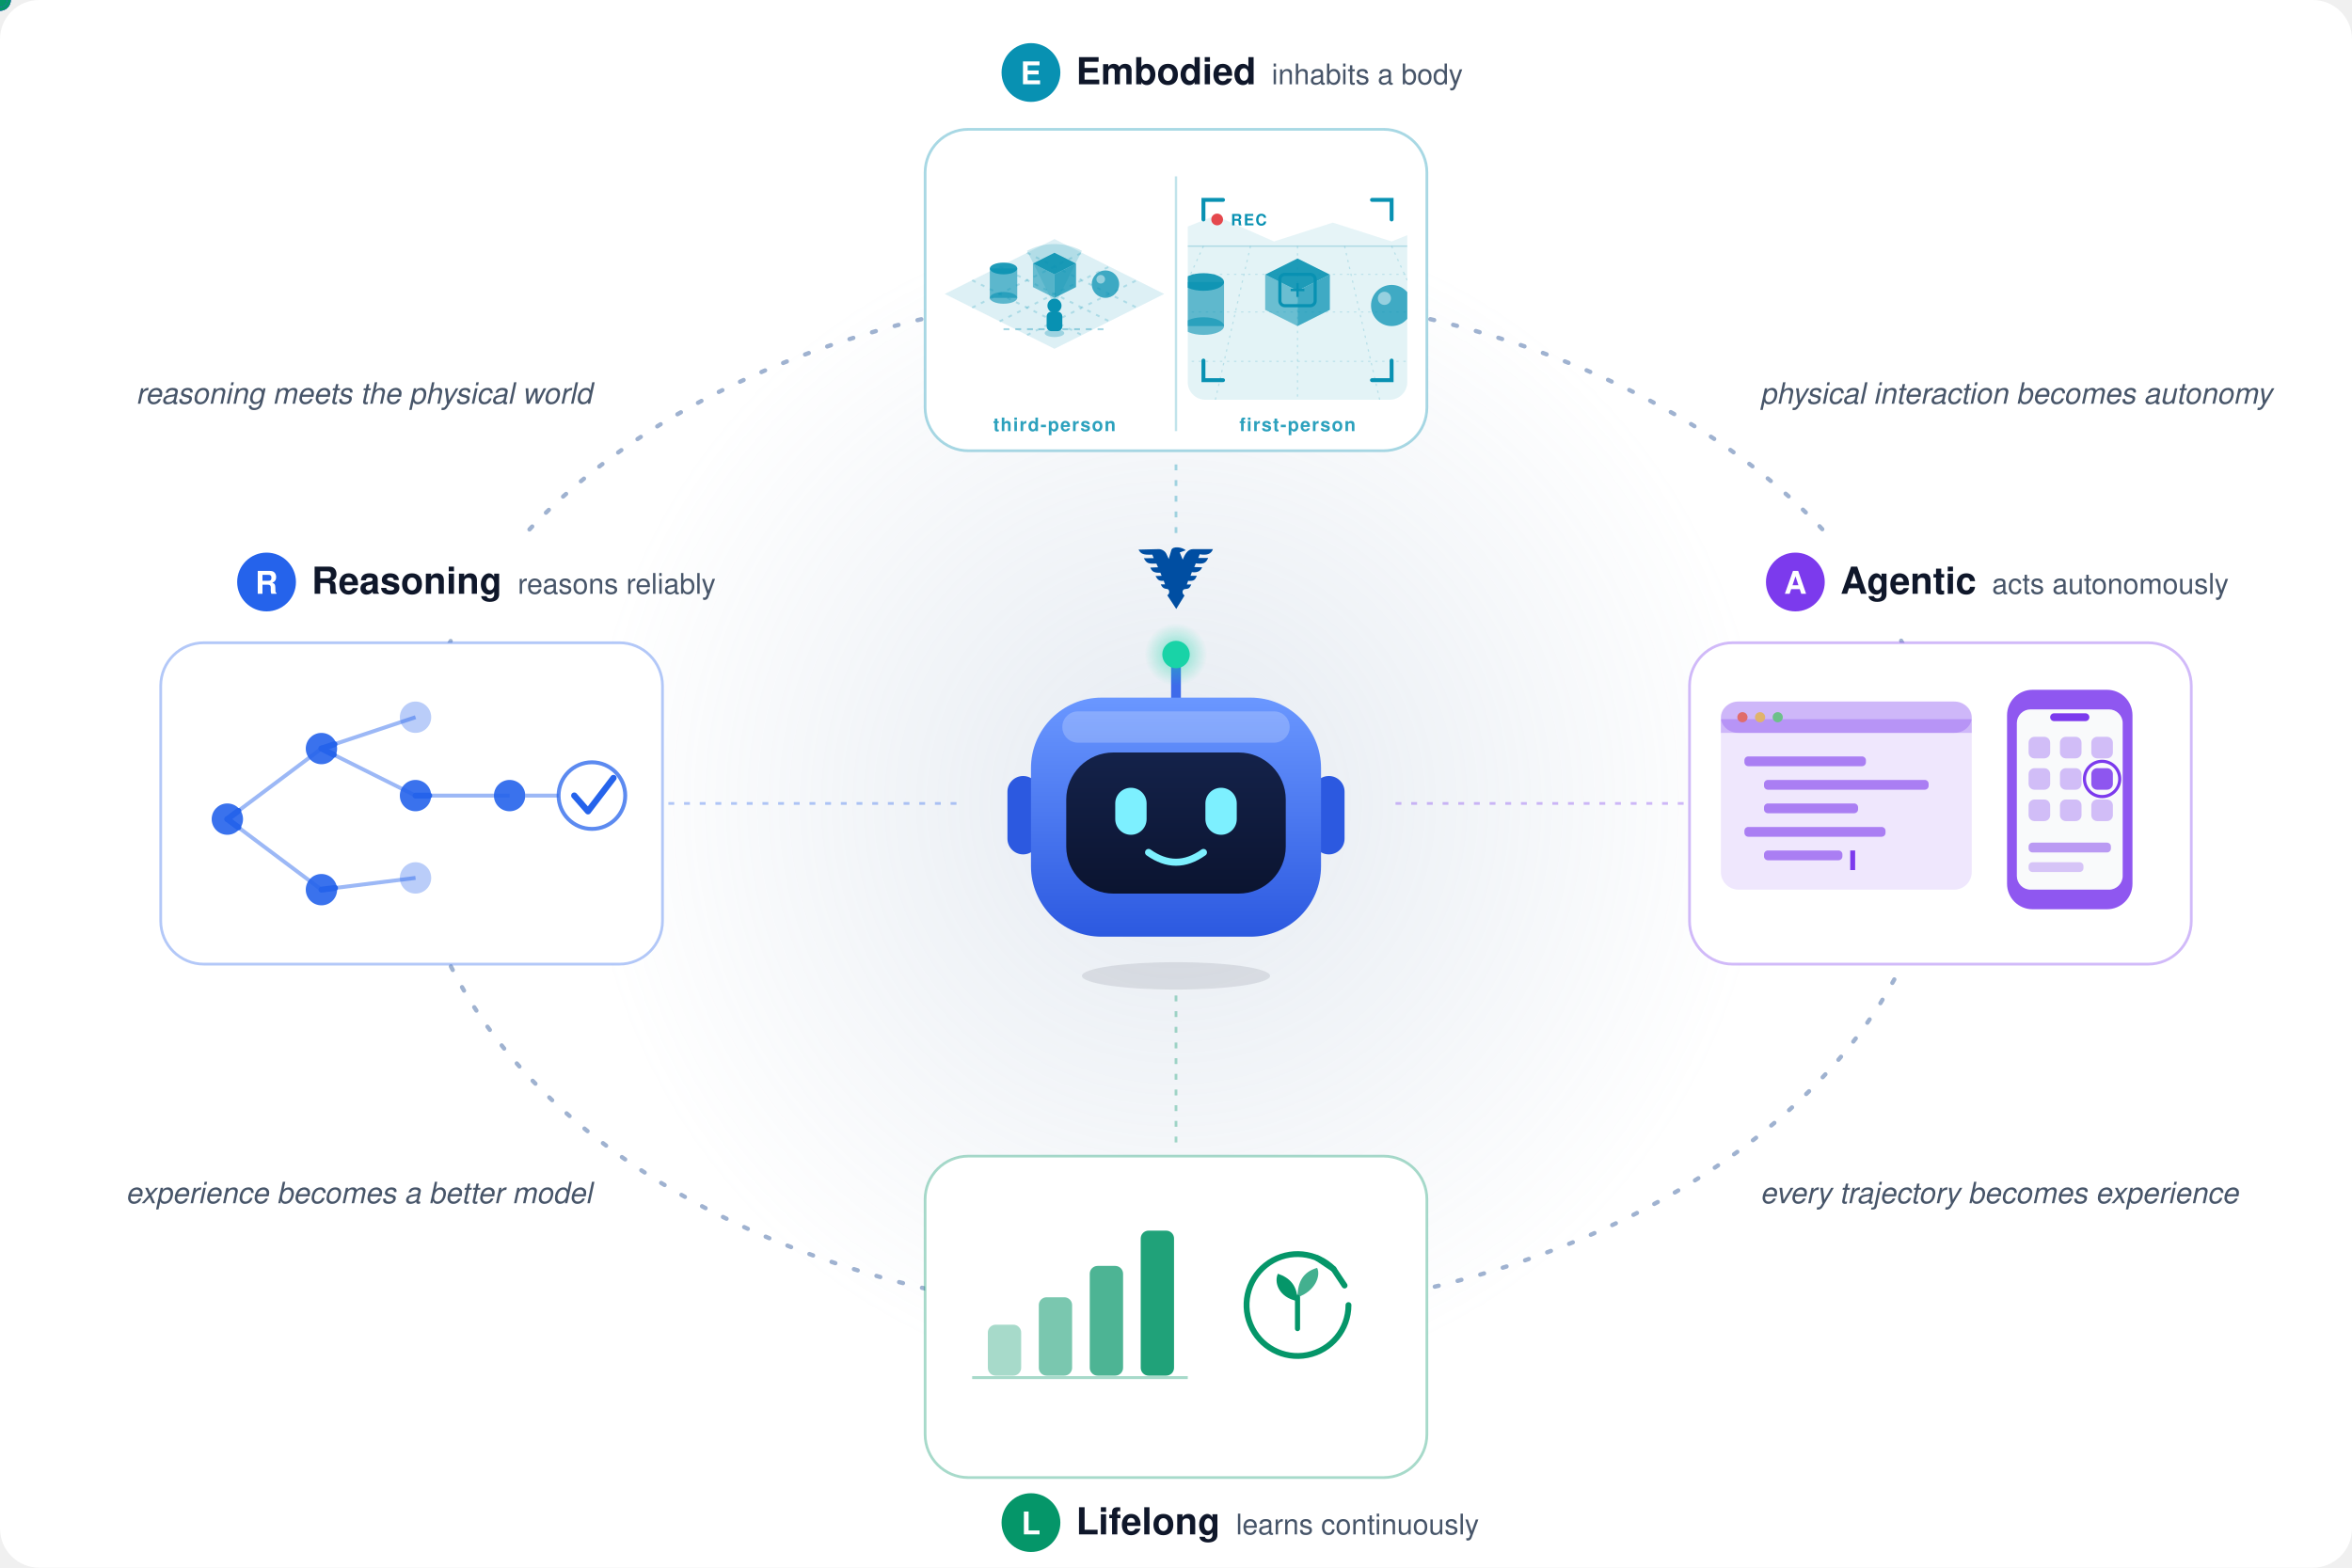
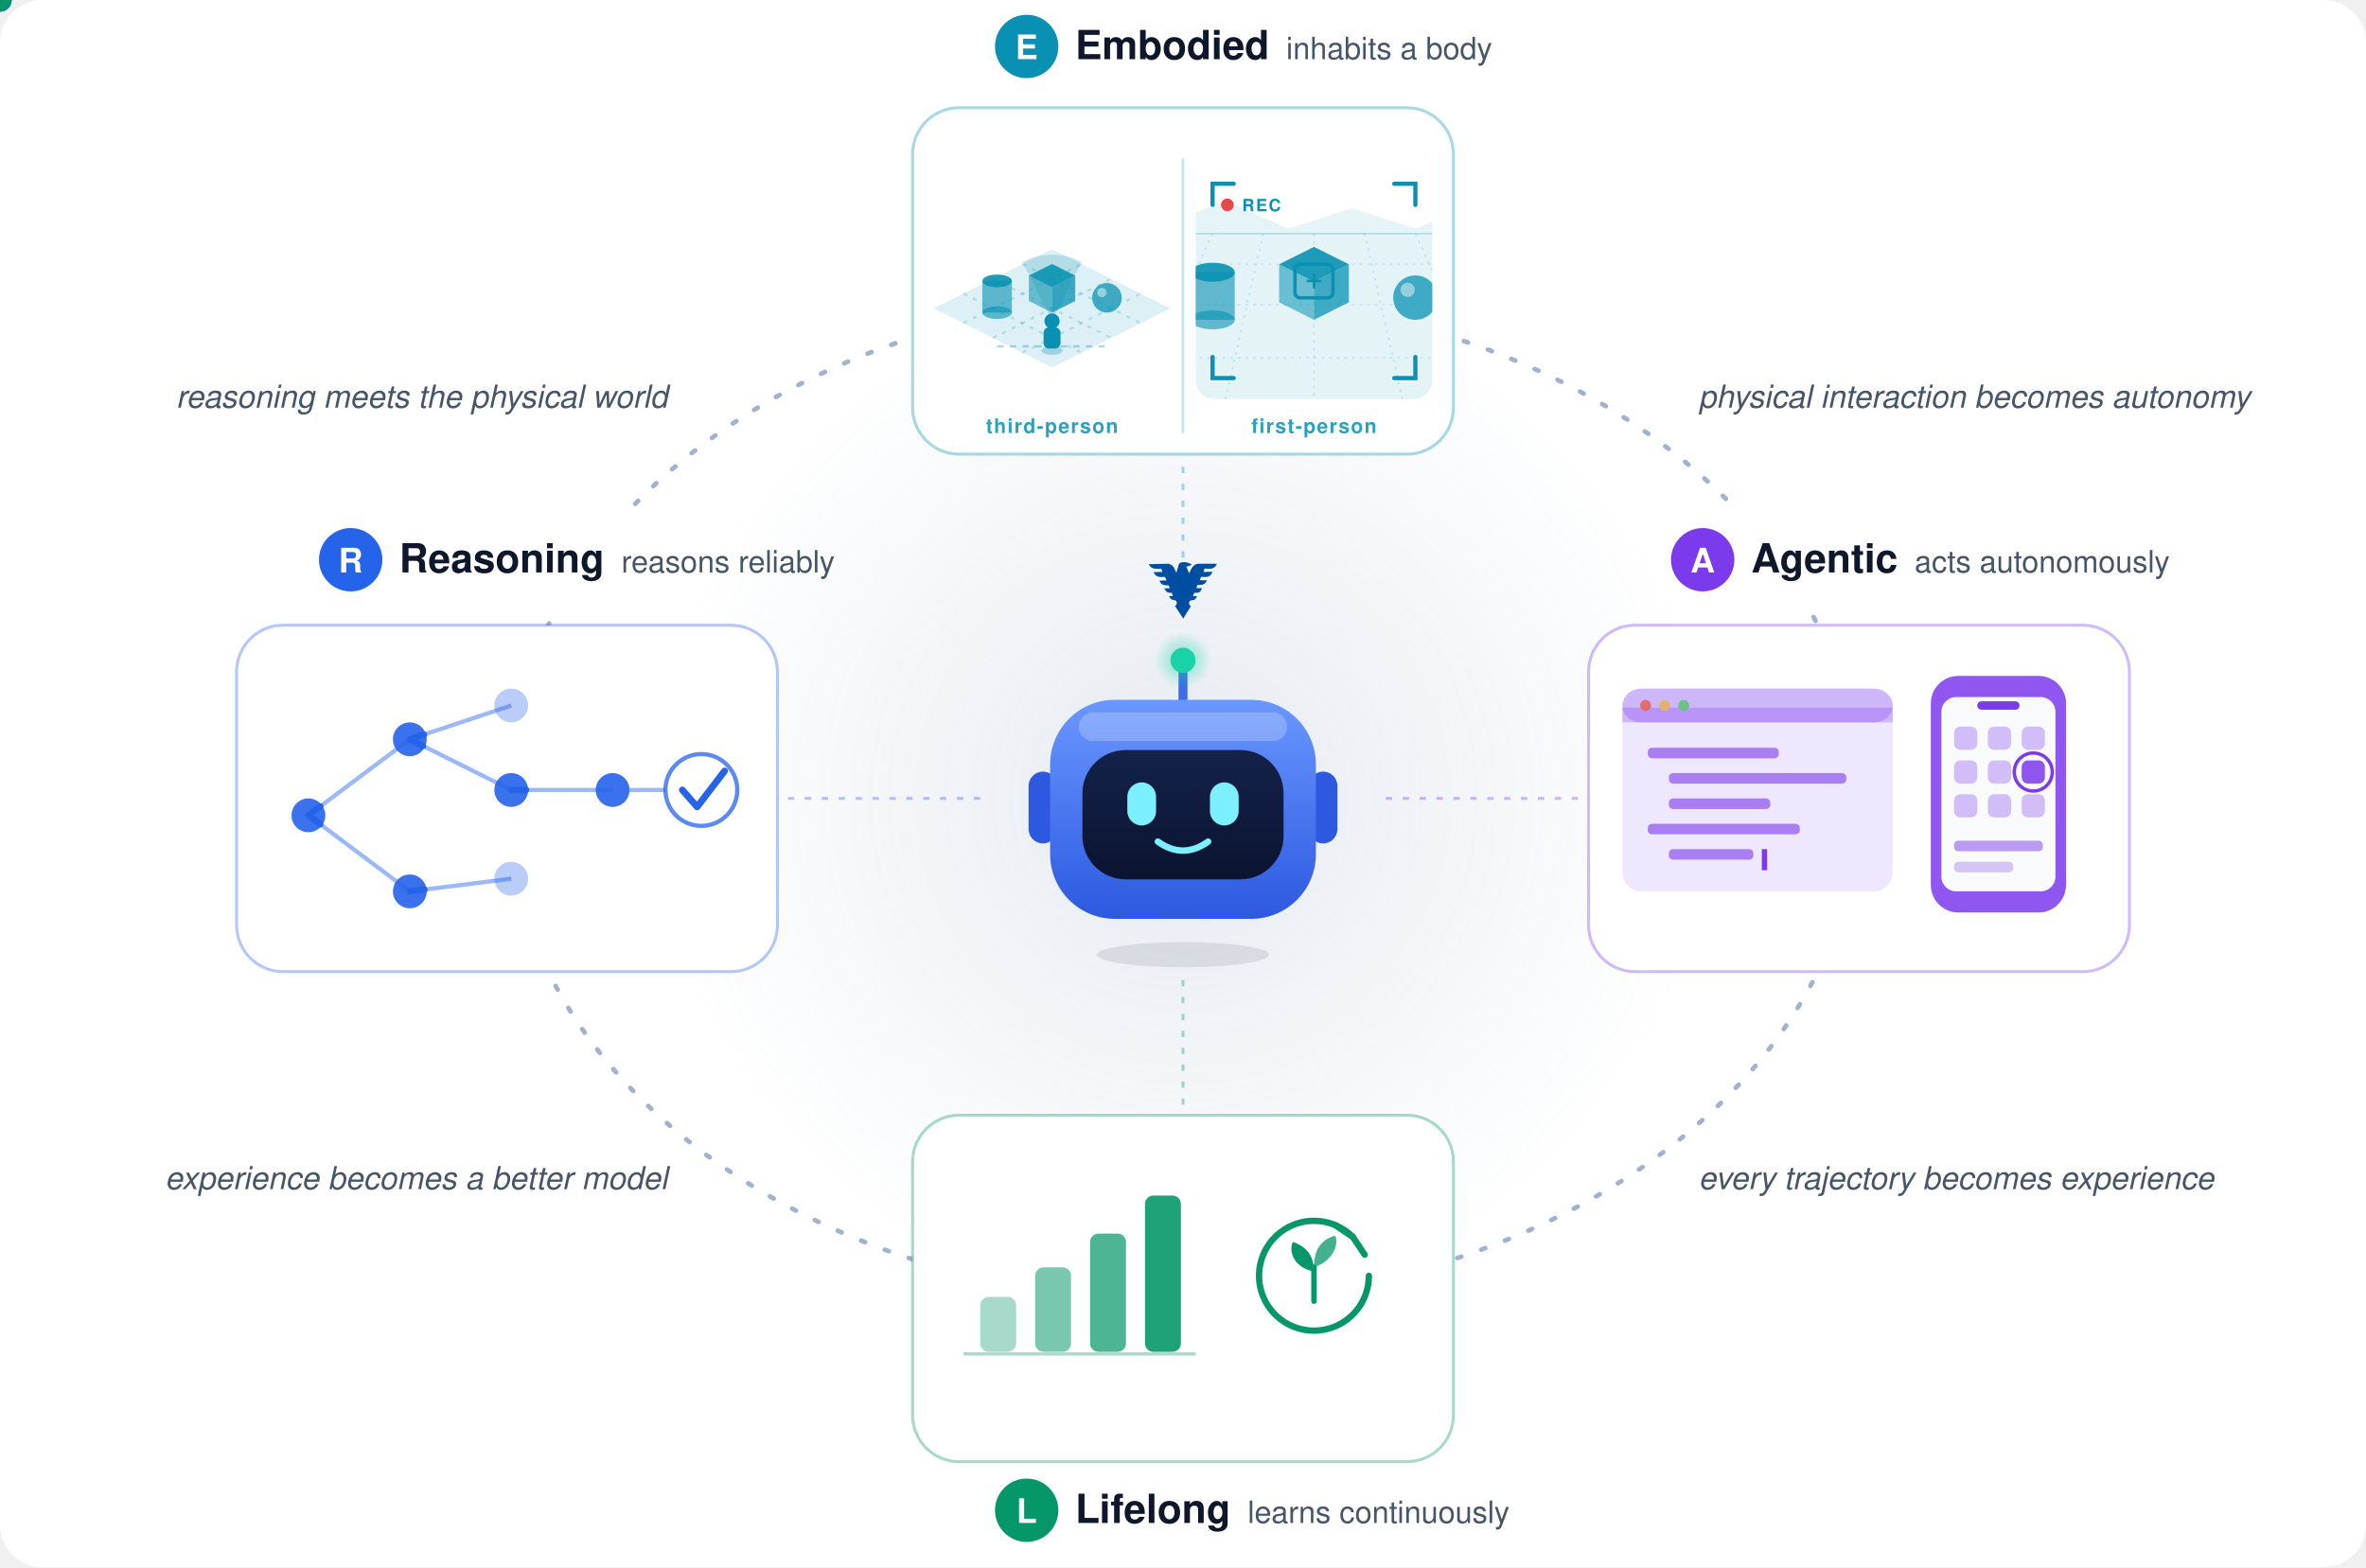
- <svg xmlns="http://www.w3.org/2000/svg" width="1200" height="800" viewBox="0 0 1200 800" font-family="-apple-system, BlinkMacSystemFont, 'Segoe UI', 'Helvetica Neue', Helvetica, Arial, sans-serif">
+ <svg xmlns="http://www.w3.org/2000/svg" width="1120" height="742" viewBox="0 0 1120 742" font-family="-apple-system, BlinkMacSystemFont, 'Segoe UI', 'Helvetica Neue', Helvetica, Arial, sans-serif">
  <style>
.halo{transform-box:fill-box;transform-origin:center;animation:halo 9s ease-in-out infinite}
@keyframes halo{0%,100%{transform:scale(1);opacity:1}50%{transform:scale(1.07);opacity:.8}}
.orbit{stroke-dasharray:2 10;animation:flow 14s linear infinite}
@keyframes flow{to{stroke-dashoffset:-240}}
.botf{animation:hover 4s ease-in-out infinite}
@keyframes hover{0%,100%{transform:translateY(0)}50%{transform:translateY(-7px)}}
.shadow{transform-box:fill-box;transform-origin:center;animation:shade 4s ease-in-out infinite}
@keyframes shade{0%,100%{transform:scale(1);opacity:1}50%{transform:scale(.86);opacity:.7}}
.tip{animation:tip 1.4s ease-in-out infinite}.tip2{animation-delay:.4s}
@keyframes tip{0%,100%{opacity:.5}50%{opacity:1}}
.blink{transform-box:fill-box;transform-origin:center;animation:blink 4s ease-in-out infinite}
@keyframes blink{0%,92%,100%{transform:scaleY(1)}95%,97%{transform:scaleY(.15)}}
.zone{transform-box:fill-box;transform-origin:center;animation:breathe 4s ease-in-out infinite}
@keyframes breathe{0%,100%{transform:scale(1)}50%{transform:scale(1.025)}}
.r-node{transform-box:fill-box;transform-origin:center;opacity:.9;animation:node 4.2s ease-in-out infinite}
.r-dead{opacity:.32;animation-name:dead}
@keyframes node{0%,12%,40%,100%{transform:scale(1)}24%{transform:scale(1.45)}}
@keyframes dead{0%,12%,100%{transform:scale(1);opacity:.32}24%{transform:scale(1.3);opacity:.7}}
.r-edge{stroke-width:2;stroke-opacity:.45}
.r-sig{stroke-width:3;stroke-dasharray:7 60;animation:sig 4.2s linear infinite}
@keyframes sig{from{stroke-dashoffset:67}to{stroke-dashoffset:0}}
.r-goal{transform-box:fill-box;transform-origin:center;opacity:.75;animation:goal 4.2s ease-out infinite}
@keyframes goal{0%,60%,100%{transform:scale(1);opacity:.75}72%{transform:scale(1.25);opacity:.25}}
.r-check{transform-box:fill-box;transform-origin:center;animation:check 4.2s ease-out infinite}
@keyframes check{0%,58%,100%{transform:scale(1)}66%{transform:scale(1.25)}}
.e-walk{animation:walk 14s ease-in-out infinite alternate}
@keyframes walk{from{transform:translateX(-26px)}to{transform:translateX(26px)}}
.e-pan{animation:pan 14s ease-in-out infinite alternate}
@keyframes pan{from{transform:translateX(80px)}to{transform:translateX(-80px)}}
.e-far{animation:drift 14s ease-in-out infinite alternate}
@keyframes drift{from{transform:translateX(26px)}to{transform:translateX(-26px)}}
.e-focus{transform-box:fill-box;transform-origin:center;animation:focus 4s ease-in-out infinite}
@keyframes focus{0%,100%{transform:scale(1);opacity:.9}50%{transform:scale(.8);opacity:.55}}
.e-rec{animation:rec 1.2s step-end infinite}
@keyframes rec{0%,50%{opacity:1}51%,100%{opacity:.15}}
.a-line{transform-box:fill-box;transform-origin:left center;animation:type 4.5s ease-out infinite}
@keyframes type{0%,4%{transform:scaleX(0)}20%,85%{transform:scaleX(1)}100%{transform:scaleX(0)}}
.a-cursor{animation:cur 1s step-end infinite}
@keyframes cur{0%,50%{opacity:1}51%,100%{opacity:0}}
.a-app{animation:app 2.4s ease-in-out infinite}
@keyframes app{0%,100%{fill-opacity:.85}50%{fill-opacity:.45}}
.a-tap{transform-box:fill-box;transform-origin:center;animation:tap 2.4s ease-out infinite}
@keyframes tap{0%{transform:scale(.3);opacity:.9}60%,100%{transform:scale(1.9);opacity:0}}
.l-bar{transform-box:fill-box;transform-origin:center bottom;animation:grow 4.8s ease-out infinite}
@keyframes grow{0%,4%{transform:scaleY(.12)}26%,86%{transform:scaleY(1)}100%{transform:scaleY(.12)}}
.l-trend{stroke-dasharray:110;stroke-dashoffset:110;animation:draw 4.8s ease-out infinite}
@keyframes draw{0%,22%{stroke-dashoffset:110}48%,86%{stroke-dashoffset:0}100%{stroke-dashoffset:110}}
.l-head{opacity:0;animation:head 4.8s ease-out infinite}
@keyframes head{0%,44%{opacity:0}50%,86%{opacity:1}100%{opacity:0}}
.l-dot{transform-box:fill-box;transform-origin:center;opacity:0;animation:dot 4.8s ease-out infinite}
@keyframes dot{0%,20%{opacity:0;transform:scale(.4)}30%,86%{opacity:1;transform:scale(1)}100%{opacity:0}}
.l-loop{transform-origin:0 0;animation:spin 6s linear infinite}
@keyframes spin{to{transform:rotate(360deg)}}
.l-sprout{transform-origin:0 12px;animation:sprout 4.8s ease-in-out infinite}
@keyframes sprout{0%,100%{transform:scale(.85)}50%{transform:scale(1.08)}}
@media (prefers-reduced-motion: reduce){*{animation:none!important}}
</style>
  <defs>
    <radialGradient id="glow">
      <stop offset="0" stop-color="#8AA3C2" stop-opacity="0.22" />
      <stop offset="1" stop-color="#8AA3C2" stop-opacity="0" />
    </radialGradient>
  </defs>
-   <rect width="1200" height="800" rx="20" fill="#FFFFFF" />
-   <circle class="halo" cx="600" cy="410" r="300" fill="url(#glow)" />
-   <mask id="titles" maskUnits="userSpaceOnUse" x="0" y="0" width="1200" height="800">
-     <rect width="1200" height="800" fill="#fff" />
-     <rect x="110" y="274" width="292" height="46" rx="12" fill="#000" />
-     <rect x="500" y="14" width="273" height="46" rx="12" fill="#000" />
-     <rect x="890" y="274" width="277" height="46" rx="12" fill="#000" />
-     <rect x="500" y="754" width="304" height="46" rx="12" fill="#000" />
+   <rect width="1120" height="742" rx="20" fill="#FFFFFF" />
+   <circle class="halo" cx="560" cy="378" r="250" fill="url(#glow)" />
+   <mask id="titles" maskUnits="userSpaceOnUse" x="0" y="0" width="1120" height="742">
+     <rect width="1120" height="742" fill="#fff" />
+     <rect x="140" y="242" width="292" height="46" rx="12" fill="#000" />
+     <rect x="460" y="-1" width="273" height="46" rx="12" fill="#000" />
+     <rect x="780" y="242" width="277" height="46" rx="12" fill="#000" />
+     <rect x="460" y="692" width="304" height="46" rx="12" fill="#000" />
  </mask>
  <g mask="url(#titles)">
-     <path class="orbit" d="M 210 410 A 390 262 0 1 1 990 410 A 390 262 0 1 1 210 410" fill="none" stroke="#9FB2D0" stroke-width="2.2" stroke-linecap="round" />
+     <path class="orbit" d="M 240 378 A 320 238 0 1 1 880 378 A 320 238 0 1 1 240 378" fill="none" stroke="#9FB2D0" stroke-width="2.2" stroke-linecap="round" />
    <circle r="5.5" fill="#2563EB">
-       <animateMotion dur="14s" begin="-1.75s" repeatCount="indefinite" path="M 210 410 A 390 262 0 1 1 990 410 A 390 262 0 1 1 210 410" />
+       <animateMotion dur="14s" begin="-1.75s" repeatCount="indefinite" path="M 240 378 A 320 238 0 1 1 880 378 A 320 238 0 1 1 240 378" />
    </circle>
    <circle r="5.5" fill="#0891B2">
-       <animateMotion dur="14s" begin="-5.25s" repeatCount="indefinite" path="M 210 410 A 390 262 0 1 1 990 410 A 390 262 0 1 1 210 410" />
+       <animateMotion dur="14s" begin="-5.25s" repeatCount="indefinite" path="M 240 378 A 320 238 0 1 1 880 378 A 320 238 0 1 1 240 378" />
    </circle>
    <circle r="5.5" fill="#7C3AED">
-       <animateMotion dur="14s" begin="-8.75s" repeatCount="indefinite" path="M 210 410 A 390 262 0 1 1 990 410 A 390 262 0 1 1 210 410" />
+       <animateMotion dur="14s" begin="-8.75s" repeatCount="indefinite" path="M 240 378 A 320 238 0 1 1 880 378 A 320 238 0 1 1 240 378" />
    </circle>
    <circle r="5.5" fill="#059669">
-       <animateMotion dur="14s" begin="-12.25s" repeatCount="indefinite" path="M 210 410 A 390 262 0 1 1 990 410 A 390 262 0 1 1 210 410" />
+       <animateMotion dur="14s" begin="-12.25s" repeatCount="indefinite" path="M 240 378 A 320 238 0 1 1 880 378 A 320 238 0 1 1 240 378" />
    </circle>
  </g>
-   <text x="302" y="206" text-anchor="end" font-size="15" font-style="italic" fill="#475569">reasoning meets the physical world</text>
-   <text x="898" y="206" text-anchor="start" font-size="15" font-style="italic" fill="#475569">physical interaction becomes autonomy</text>
-   <text x="898" y="614" text-anchor="start" font-size="15" font-style="italic" fill="#475569">every trajectory becomes experience</text>
-   <text x="302" y="614" text-anchor="end" font-size="15" font-style="italic" fill="#475569">experience becomes a better model</text>
-   <path d="M 488 410 L 328 410" stroke="#2563EB" stroke-opacity="0.35" stroke-width="1.4" stroke-dasharray="3 5" fill="none" />
+   <text x="316" y="193" text-anchor="end" font-size="15" font-style="italic" fill="#475569">reasoning meets the physical world</text>
+   <text x="804" y="193" text-anchor="start" font-size="15" font-style="italic" fill="#475569">physical interaction becomes autonomy</text>
+   <text x="804" y="563" text-anchor="start" font-size="15" font-style="italic" fill="#475569">every trajectory becomes experience</text>
+   <text x="316" y="563" text-anchor="end" font-size="15" font-style="italic" fill="#475569">experience becomes a better model</text>
+   <path d="M 464 378 L 358 378" stroke="#2563EB" stroke-opacity="0.35" stroke-width="1.4" stroke-dasharray="3 5" fill="none" />
  <circle r="3.6" fill="#2563EB">
-     <animateMotion dur="3s" repeatCount="indefinite" path="M 488 410 L 328 410" />
+     <animateMotion dur="3s" repeatCount="indefinite" path="M 464 378 L 358 378" />
  </circle>
  <circle r="3.6" fill="#2563EB" opacity="0.5">
-     <animateMotion dur="3s" begin="-1.5s" repeatCount="indefinite" keyPoints="1;0" keyTimes="0;1" calcMode="linear" path="M 488 410 L 328 410" />
-   </circle>
-   <path d="M 600 272 L 600 236" stroke="#0891B2" stroke-opacity="0.35" stroke-width="1.4" stroke-dasharray="3 5" fill="none" />
+     <animateMotion dur="3s" begin="-1.5s" repeatCount="indefinite" keyPoints="1;0" keyTimes="0;1" calcMode="linear" path="M 464 378 L 358 378" />
+   </circle>
+   <path d="M 560 264 L 560 221" stroke="#0891B2" stroke-opacity="0.35" stroke-width="1.4" stroke-dasharray="3 5" fill="none" />
  <circle r="3.6" fill="#0891B2">
-     <animateMotion dur="3s" repeatCount="indefinite" path="M 600 272 L 600 236" />
+     <animateMotion dur="3s" repeatCount="indefinite" path="M 560 264 L 560 221" />
  </circle>
  <circle r="3.6" fill="#0891B2" opacity="0.5">
-     <animateMotion dur="3s" begin="-1.5s" repeatCount="indefinite" keyPoints="1;0" keyTimes="0;1" calcMode="linear" path="M 600 272 L 600 236" />
-   </circle>
-   <path d="M 712 410 L 872 410" stroke="#7C3AED" stroke-opacity="0.35" stroke-width="1.4" stroke-dasharray="3 5" fill="none" />
+     <animateMotion dur="3s" begin="-1.5s" repeatCount="indefinite" keyPoints="1;0" keyTimes="0;1" calcMode="linear" path="M 560 264 L 560 221" />
+   </circle>
+   <path d="M 656 378 L 762 378" stroke="#7C3AED" stroke-opacity="0.35" stroke-width="1.4" stroke-dasharray="3 5" fill="none" />
  <circle r="3.6" fill="#7C3AED">
-     <animateMotion dur="3s" repeatCount="indefinite" path="M 712 410 L 872 410" />
+     <animateMotion dur="3s" repeatCount="indefinite" path="M 656 378 L 762 378" />
  </circle>
  <circle r="3.6" fill="#7C3AED" opacity="0.5">
-     <animateMotion dur="3s" begin="-1.5s" repeatCount="indefinite" keyPoints="1;0" keyTimes="0;1" calcMode="linear" path="M 712 410 L 872 410" />
-   </circle>
-   <path d="M 600 508 L 600 588" stroke="#059669" stroke-opacity="0.35" stroke-width="1.4" stroke-dasharray="3 5" fill="none" />
+     <animateMotion dur="3s" begin="-1.5s" repeatCount="indefinite" keyPoints="1;0" keyTimes="0;1" calcMode="linear" path="M 656 378 L 762 378" />
+   </circle>
+   <path d="M 560 464 L 560 526" stroke="#059669" stroke-opacity="0.35" stroke-width="1.4" stroke-dasharray="3 5" fill="none" />
  <circle r="3.6" fill="#059669">
-     <animateMotion dur="3s" repeatCount="indefinite" path="M 600 508 L 600 588" />
+     <animateMotion dur="3s" repeatCount="indefinite" path="M 560 464 L 560 526" />
  </circle>
  <circle r="3.6" fill="#059669" opacity="0.5">
-     <animateMotion dur="3s" begin="-1.5s" repeatCount="indefinite" keyPoints="1;0" keyTimes="0;1" calcMode="linear" path="M 600 508 L 600 588" />
-   </circle>
-   <rect x="82" y="328" width="256" height="164" rx="22" fill="#FFFFFF" stroke="#2563EB" stroke-opacity="0.35" stroke-width="1.4" />
-   <g transform="translate(210,410)">
+     <animateMotion dur="3s" begin="-1.5s" repeatCount="indefinite" keyPoints="1;0" keyTimes="0;1" calcMode="linear" path="M 560 464 L 560 526" />
+   </circle>
+   <rect x="112" y="296" width="256" height="164" rx="22" fill="#FFFFFF" stroke="#2563EB" stroke-opacity="0.35" stroke-width="1.4" />
+   <g transform="translate(240,378)">
    <g class="zone">
      <line class="r-edge" x1="-94" y1="8" x2="-46" y2="-28" stroke="#2563EB" />
      <line class="r-sig" style="animation-delay:-0.00s" x1="-94" y1="8" x2="-46" y2="-28" stroke="#2563EB" stroke-linecap="round" />
      <line class="r-edge" x1="-94" y1="8" x2="-46" y2="44" stroke="#2563EB" />
      <line class="r-sig" style="animation-delay:-0.35s" x1="-94" y1="8" x2="-46" y2="44" stroke="#2563EB" stroke-linecap="round" />
      <line class="r-edge" x1="-46" y1="-28" x2="2" y2="-44" stroke="#2563EB" />
      <line class="r-sig" style="animation-delay:-0.70s" x1="-46" y1="-28" x2="2" y2="-44" stroke="#2563EB" stroke-linecap="round" />
      <line class="r-edge" x1="-46" y1="-28" x2="2" y2="-4" stroke="#2563EB" />
      <line class="r-sig" style="animation-delay:-1.05s" x1="-46" y1="-28" x2="2" y2="-4" stroke="#2563EB" stroke-linecap="round" />
      <line class="r-edge" x1="-46" y1="44" x2="2" y2="38" stroke="#2563EB" />
      <line class="r-sig" style="animation-delay:-1.40s" x1="-46" y1="44" x2="2" y2="38" stroke="#2563EB" stroke-linecap="round" />
      <line class="r-edge" x1="2" y1="-4" x2="50" y2="-4" stroke="#2563EB" />
      <line class="r-sig" style="animation-delay:-1.75s" x1="2" y1="-4" x2="50" y2="-4" stroke="#2563EB" stroke-linecap="round" />
      <circle class="r-node" style="animation-delay:0.00s" cx="-94" cy="8" r="8" fill="#2563EB" />
      <circle class="r-node" style="animation-delay:0.35s" cx="-46" cy="-28" r="8" fill="#2563EB" />
      <circle class="r-node" style="animation-delay:0.70s" cx="-46" cy="44" r="8" fill="#2563EB" />
      <circle class="r-node r-dead" style="animation-delay:1.05s" cx="2" cy="-44" r="8" fill="#2563EB" />
      <circle class="r-node" style="animation-delay:1.40s" cx="2" cy="-4" r="8" fill="#2563EB" />
      <circle class="r-node r-dead" style="animation-delay:1.75s" cx="2" cy="38" r="8" fill="#2563EB" />
      <circle class="r-node" style="animation-delay:2.10s" cx="50" cy="-4" r="8" fill="#2563EB" />
      <line class="r-edge" x1="58" y1="-4" x2="75" y2="-4" stroke="#2563EB" />
      <circle class="r-goal" cx="92" cy="-4" r="17" fill="none" stroke="#2563EB" stroke-width="2" />
      <path class="r-check" d="M 83 -4 L 90 4 L 103 -13" fill="none" stroke="#2563EB" stroke-width="3.2" stroke-linecap="round" stroke-linejoin="round" />
    </g>
  </g>
-   <circle cx="136" cy="297" r="15" fill="#2563EB" />
-   <text x="136" y="303" text-anchor="middle" font-size="16" font-weight="800" fill="#FFFFFF">R</text>
-   <text x="159" y="303" font-size="19" font-weight="750" fill="#0F172A">Reasoning<tspan font-size="14.5" font-weight="400" fill="#475569" dx="8">reasons reliably</tspan>
+   <circle cx="166" cy="265" r="15" fill="#2563EB" />
+   <text x="166" y="271" text-anchor="middle" font-size="16" font-weight="800" fill="#FFFFFF">R</text>
+   <text x="189" y="271" font-size="19" font-weight="750" fill="#0F172A">Reasoning<tspan font-size="14.5" font-weight="400" fill="#475569" dx="8">reasons reliably</tspan>
  </text>
-   <rect x="472" y="66" width="256" height="164" rx="22" fill="#FFFFFF" stroke="#0891B2" stroke-opacity="0.35" stroke-width="1.4" />
-   <g transform="translate(600,148)">
+   <rect x="432" y="51" width="256" height="164" rx="22" fill="#FFFFFF" stroke="#0891B2" stroke-opacity="0.35" stroke-width="1.4" />
+   <g transform="translate(560,133)">
    <g class="zone">
      <defs>
        <clipPath id="e3">
          <rect x="-56" y="-56" width="112" height="112" rx="9" />
        </clipPath>
        <clipPath id="e1">
          <rect x="-56" y="-56" width="112" height="112" rx="9" />
        </clipPath>
      </defs>
      <g transform="translate(-62,0)">
        <g clip-path="url(#e3)">
-           <g transform="translate(0,-2)">
+           <g transform="translate(0,9)">
            <polygon points="0,-24 56,4 0,32 -56,4" fill="#0891B2" fill-opacity="0.14" />
            <line x1="-42.0" y1="-3.0" x2="14.0" y2="25.0" stroke="#0891B2" stroke-opacity="0.22" stroke-dasharray="2 3" />
            <line x1="-42.0" y1="11.0" x2="14.0" y2="-17.0" stroke="#0891B2" stroke-opacity="0.22" stroke-dasharray="2 3" />
            <line x1="-28.0" y1="-10.0" x2="28.0" y2="18.0" stroke="#0891B2" stroke-opacity="0.22" stroke-dasharray="2 3" />
            <line x1="-28.0" y1="18.0" x2="28.0" y2="-10.0" stroke="#0891B2" stroke-opacity="0.22" stroke-dasharray="2 3" />
            <line x1="-14.0" y1="-17.0" x2="42.0" y2="11.0" stroke="#0891B2" stroke-opacity="0.22" stroke-dasharray="2 3" />
            <line x1="-14.0" y1="25.0" x2="42.0" y2="-3.0" stroke="#0891B2" stroke-opacity="0.22" stroke-dasharray="2 3" />
            <line x1="-26" y1="22" x2="26" y2="22" stroke="#0891B2" stroke-opacity="0.35" stroke-dasharray="3 3" />
            <rect x="-33.0" y="-9.0" width="14.0" height="15.0" fill="#0891B2" fill-opacity="0.6" />
            <ellipse cx="-26" cy="6.0" rx="7.0" ry="3.0" fill="#0891B2" fill-opacity="0.6" />
            <ellipse cx="-26" cy="-9.0" rx="7.0" ry="3.0" fill="#0891B2" fill-opacity="0.9" />
            <polygon points="0.0,-17.0 11.0,-11.5 0.0,-6.0 -11.0,-11.5" fill="#0891B2" fill-opacity="0.9" />
            <polygon points="-11.0,-11.5 0.0,-6.0 0.0,6.0 -11.0,0.5" fill="#0891B2" fill-opacity="0.55" />
            <polygon points="0.0,-6.0 11.0,-11.5 11.0,0.5 0.0,6.0" fill="#0891B2" fill-opacity="0.75" />
            <circle cx="26" cy="-1.0" r="7.0" fill="#0891B2" fill-opacity="0.75" />
            <circle cx="23.6" cy="-3.5" r="2.2" fill="#FFFFFF" fill-opacity="0.45" />
            <g transform="translate(0,22)">
              <g class="e-walk">
                <path d="M 0 -12 L -14 -40 A 30 30 0 0 1 14 -40 Z" fill="#0891B2" fill-opacity="0.2" />
                <ellipse cx="0" cy="2" rx="5" ry="2" fill="#0891B2" fill-opacity="0.3" />
                <rect x="-4" y="-9" width="8" height="10" rx="2.5" fill="#0891B2" />
                <circle cx="0" cy="-12" r="3.6" fill="#0891B2" />
              </g>
            </g>
          </g>
        </g>
        <text x="0" y="72" text-anchor="middle" font-size="9.5" font-weight="600" letter-spacing=".6" fill="#0891B2" fill-opacity="0.85">third-person</text>
      </g>
      <g transform="translate(62,0)">
        <g clip-path="url(#e1)">
          <g transform="translate(0,-2) scale(0.6)">
            <g class="e-far">
              <line x1="-220" y1="-34" x2="220" y2="-34" stroke="#0891B2" stroke-opacity="0.25" stroke-width="1.2" />
              <path d="M -220 -34 L -170 -54 L -120 -40 L -70 -60 L -20 -38 L 30 -54 L 80 -38 L 130 -58 L 180 -40 L 220 -34 Z" fill="#0891B2" fill-opacity="0.10" />
            </g>
            <g class="e-pan">
              <rect x="-240" y="-34" width="480" height="140" fill="#0891B2" fill-opacity="0.11" />
              <line x1="-240" y1="-34" x2="-432.0" y2="106" stroke="#0891B2" stroke-opacity="0.2" stroke-dasharray="2 4" />
              <line x1="-200" y1="-34" x2="-360.0" y2="106" stroke="#0891B2" stroke-opacity="0.2" stroke-dasharray="2 4" />
              <line x1="-160" y1="-34" x2="-288.0" y2="106" stroke="#0891B2" stroke-opacity="0.2" stroke-dasharray="2 4" />
              <line x1="-120" y1="-34" x2="-216.0" y2="106" stroke="#0891B2" stroke-opacity="0.2" stroke-dasharray="2 4" />
              <line x1="-80" y1="-34" x2="-144.0" y2="106" stroke="#0891B2" stroke-opacity="0.2" stroke-dasharray="2 4" />
              <line x1="-40" y1="-34" x2="-72.0" y2="106" stroke="#0891B2" stroke-opacity="0.2" stroke-dasharray="2 4" />
              <line x1="0" y1="-34" x2="0.0" y2="106" stroke="#0891B2" stroke-opacity="0.2" stroke-dasharray="2 4" />
              <line x1="40" y1="-34" x2="72.0" y2="106" stroke="#0891B2" stroke-opacity="0.2" stroke-dasharray="2 4" />
              <line x1="80" y1="-34" x2="144.0" y2="106" stroke="#0891B2" stroke-opacity="0.2" stroke-dasharray="2 4" />
              <line x1="120" y1="-34" x2="216.0" y2="106" stroke="#0891B2" stroke-opacity="0.2" stroke-dasharray="2 4" />
              <line x1="160" y1="-34" x2="288.0" y2="106" stroke="#0891B2" stroke-opacity="0.2" stroke-dasharray="2 4" />
              <line x1="200" y1="-34" x2="360.0" y2="106" stroke="#0891B2" stroke-opacity="0.2" stroke-dasharray="2 4" />
              <line x1="240" y1="-34" x2="432.0" y2="106" stroke="#0891B2" stroke-opacity="0.2" stroke-dasharray="2 4" />
              <line x1="-240" y1="-10" x2="240" y2="-10" stroke="#0891B2" stroke-opacity="0.18" stroke-dasharray="2 4" />
              <line x1="-240" y1="22" x2="240" y2="22" stroke="#0891B2" stroke-opacity="0.18" stroke-dasharray="2 4" />
              <line x1="-240" y1="64" x2="240" y2="64" stroke="#0891B2" stroke-opacity="0.18" stroke-dasharray="2 4" />
              <rect x="-97.5" y="-3.5" width="35.0" height="37.5" fill="#0891B2" fill-opacity="0.6" />
              <ellipse cx="-80" cy="34.0" rx="17.5" ry="7.5" fill="#0891B2" fill-opacity="0.6" />
              <ellipse cx="-80" cy="-3.5" rx="17.5" ry="7.5" fill="#0891B2" fill-opacity="0.9" />
              <polygon points="0.0,-23.5 27.5,-9.8 0.0,4.0 -27.5,-9.8" fill="#0891B2" fill-opacity="0.9" />
              <polygon points="-27.5,-9.8 0.0,4.0 0.0,34.0 -27.5,20.2" fill="#0891B2" fill-opacity="0.55" />
              <polygon points="0.0,4.0 27.5,-9.8 27.5,20.2 0.0,34.0" fill="#0891B2" fill-opacity="0.75" />
              <circle cx="80" cy="16.5" r="17.5" fill="#0891B2" fill-opacity="0.75" />
              <circle cx="73.9" cy="10.4" r="5.6" fill="#FFFFFF" fill-opacity="0.45" />
            </g>
          </g>
        </g>
        <path d="M -48 -36 L -48 -46 L -38 -46" stroke="#0891B2" stroke-width="2" fill="none" stroke-linecap="round" />
        <path d="M -48 36 L -48 46 L -38 46" stroke="#0891B2" stroke-width="2" fill="none" stroke-linecap="round" />
        <path d="M 48 -36 L 48 -46 L 38 -46" stroke="#0891B2" stroke-width="2" fill="none" stroke-linecap="round" />
        <path d="M 48 36 L 48 46 L 38 46" stroke="#0891B2" stroke-width="2" fill="none" stroke-linecap="round" />
        <rect class="e-focus" x="-9" y="-8" width="18" height="16" rx="2.5" fill="none" stroke="#0891B2" stroke-width="1.6" />
        <line x1="-3.5" y1="0" x2="3.5" y2="0" stroke="#0891B2" stroke-width="1.2" />
        <line x1="0" y1="-3.5" x2="0" y2="3.5" stroke="#0891B2" stroke-width="1.2" />
        <circle class="e-rec" cx="-41" cy="-36" r="3" fill="#E5484D" />
        <text x="-34" y="-33" font-size="8" font-weight="700" letter-spacing=".8" fill="#0891B2">REC</text>
        <text x="0" y="72" text-anchor="middle" font-size="9.5" font-weight="600" letter-spacing=".6" fill="#0891B2" fill-opacity="0.85">first-person</text>
      </g>
      <line x1="0" y1="-58" x2="0" y2="72" stroke="#0891B2" stroke-opacity="0.25" stroke-width="1.2" />
    </g>
  </g>
-   <circle cx="526" cy="37" r="15" fill="#0891B2" />
-   <text x="526" y="43" text-anchor="middle" font-size="16" font-weight="800" fill="#FFFFFF">E</text>
-   <text x="549" y="43" font-size="19" font-weight="750" fill="#0F172A">Embodied<tspan font-size="14.5" font-weight="400" fill="#475569" dx="8">inhabits a body</tspan>
+   <circle cx="486" cy="22" r="15" fill="#0891B2" />
+   <text x="486" y="28" text-anchor="middle" font-size="16" font-weight="800" fill="#FFFFFF">E</text>
+   <text x="509" y="28" font-size="19" font-weight="750" fill="#0F172A">Embodied<tspan font-size="14.5" font-weight="400" fill="#475569" dx="8">inhabits a body</tspan>
  </text>
-   <rect x="862" y="328" width="256" height="164" rx="22" fill="#FFFFFF" stroke="#7C3AED" stroke-opacity="0.35" stroke-width="1.4" />
-   <g transform="translate(990,410)">
+   <rect x="752" y="296" width="256" height="164" rx="22" fill="#FFFFFF" stroke="#7C3AED" stroke-opacity="0.35" stroke-width="1.4" />
+   <g transform="translate(880,378)">
    <g class="zone">
      <g transform="translate(-112,-52)">
        <rect width="128" height="96" rx="9" fill="#7C3AED" fill-opacity="0.12" />
        <rect width="128" height="16" rx="9" fill="#7C3AED" fill-opacity="0.28" />
        <rect y="9" width="128" height="7" fill="#7C3AED" fill-opacity="0.28" />
        <circle cx="11" cy="8" r="2.6" fill="#e06c6c" />
        <circle cx="20" cy="8" r="2.6" fill="#e0b36c" />
        <circle cx="29" cy="8" r="2.6" fill="#6cc08a" />
        <rect class="a-line" style="animation-delay:0.00s" x="12" y="28" width="62" height="5" rx="2" fill="#7C3AED" fill-opacity="0.6" />
        <rect class="a-line" style="animation-delay:0.45s" x="22" y="40" width="84" height="5" rx="2" fill="#7C3AED" fill-opacity="0.6" />
        <rect class="a-line" style="animation-delay:0.90s" x="22" y="52" width="48" height="5" rx="2" fill="#7C3AED" fill-opacity="0.6" />
        <rect class="a-line" style="animation-delay:1.35s" x="12" y="64" width="72" height="5" rx="2" fill="#7C3AED" fill-opacity="0.6" />
        <rect class="a-line" style="animation-delay:1.80s" x="22" y="76" width="40" height="5" rx="2" fill="#7C3AED" fill-opacity="0.6" />
        <rect class="a-cursor" x="66" y="76" width="2.5" height="10" fill="#7C3AED" />
      </g>
      <g transform="translate(34,-58)">
        <rect width="64" height="112" rx="13" fill="#7C3AED" fill-opacity="0.85" />
        <rect x="5" y="10" width="54" height="92" rx="7" fill="#F9FAFB" />
        <rect x="22" y="12" width="20" height="4" rx="2" fill="#7C3AED" />
        <rect class="app" x="11" y="24" width="11" height="11" rx="3" fill="#7C3AED" fill-opacity="0.32" />
        <rect class="app" x="27" y="24" width="11" height="11" rx="3" fill="#7C3AED" fill-opacity="0.32" />
        <rect class="app" x="43" y="24" width="11" height="11" rx="3" fill="#7C3AED" fill-opacity="0.32" />
        <rect class="app" x="11" y="40" width="11" height="11" rx="3" fill="#7C3AED" fill-opacity="0.32" />
        <rect class="app" x="27" y="40" width="11" height="11" rx="3" fill="#7C3AED" fill-opacity="0.32" />
        <rect class="app a-app" x="43" y="40" width="11" height="11" rx="3" fill="#7C3AED" fill-opacity="0.85" />
        <rect class="app" x="11" y="56" width="11" height="11" rx="3" fill="#7C3AED" fill-opacity="0.32" />
        <rect class="app" x="27" y="56" width="11" height="11" rx="3" fill="#7C3AED" fill-opacity="0.32" />
        <rect class="app" x="43" y="56" width="11" height="11" rx="3" fill="#7C3AED" fill-opacity="0.32" />
        <circle class="a-tap" cx="48.5" cy="45.5" r="9" fill="none" stroke="#7C3AED" stroke-width="1.6" />
        <rect x="11" y="78" width="42" height="5" rx="2" fill="#7C3AED" fill-opacity="0.5" />
        <rect x="11" y="88" width="28" height="5" rx="2" fill="#7C3AED" fill-opacity="0.28" />
      </g>
    </g>
  </g>
-   <circle cx="916" cy="297" r="15" fill="#7C3AED" />
-   <text x="916" y="303" text-anchor="middle" font-size="16" font-weight="800" fill="#FFFFFF">A</text>
-   <text x="939" y="303" font-size="19" font-weight="750" fill="#0F172A">Agentic<tspan font-size="14.5" font-weight="400" fill="#475569" dx="8">acts autonomously</tspan>
+   <circle cx="806" cy="265" r="15" fill="#7C3AED" />
+   <text x="806" y="271" text-anchor="middle" font-size="16" font-weight="800" fill="#FFFFFF">A</text>
+   <text x="829" y="271" font-size="19" font-weight="750" fill="#0F172A">Agentic<tspan font-size="14.5" font-weight="400" fill="#475569" dx="8">acts autonomously</tspan>
  </text>
-   <rect x="472" y="590" width="256" height="164" rx="22" fill="#FFFFFF" stroke="#059669" stroke-opacity="0.35" stroke-width="1.4" />
-   <g transform="translate(600,672)">
+   <rect x="432" y="528" width="256" height="164" rx="22" fill="#FFFFFF" stroke="#059669" stroke-opacity="0.35" stroke-width="1.4" />
+   <g transform="translate(560,610)">
    <g class="zone">
      <rect class="l-bar" style="animation-delay:0.00s" x="-96" y="4" width="17" height="26" rx="4" fill="#059669" fill-opacity="0.35" />
      <rect class="l-bar" style="animation-delay:0.40s" x="-70" y="-10" width="17" height="40" rx="4" fill="#059669" fill-opacity="0.53" />
      <rect class="l-bar" style="animation-delay:0.80s" x="-44" y="-26" width="17" height="56" rx="4" fill="#059669" fill-opacity="0.71" />
      <rect class="l-bar" style="animation-delay:1.20s" x="-18" y="-44" width="17" height="74" rx="4" fill="#059669" fill-opacity="0.89" />
      <line x1="-104" y1="31" x2="6" y2="31" stroke="#059669" stroke-opacity="0.35" stroke-width="1.5" />
      <defs>
        <linearGradient id="ltrend" gradientUnits="userSpaceOnUse" x1="-87.5" y1="-8" x2="-9.5" y2="-56">
          <stop offset="0" stop-color="#86EFC7" />
          <stop offset="1" stop-color="#047857" />
        </linearGradient>
      </defs>
      <path class="l-trend" d="M -87.5 -8 C -78 -12, -70 -17, -61.5 -22 S -44 -32, -35.5 -38 S -18 -50, -9.5 -56" fill="none" stroke="url(#ltrend)" stroke-width="2.6" stroke-linecap="round" />
      <circle class="l-dot" style="animation-delay:0.00s" cx="-87.5" cy="-8" r="3.4" fill="#86EFC7" />
      <circle class="l-dot" style="animation-delay:0.40s" cx="-61.5" cy="-22" r="3.4" fill="#5BC7A2" />
      <circle class="l-dot" style="animation-delay:0.80s" cx="-35.5" cy="-38" r="3.4" fill="#2FA07C" />
      <circle class="l-dot" style="animation-delay:1.20s" cx="-9.5" cy="-56" r="3.4" fill="#047857" />
      <path class="l-head" d="M -15.5 -57 L -6 -60 L -9.5 -50.5" fill="none" stroke="#047857" stroke-width="2.6" stroke-linecap="round" stroke-linejoin="round" />
      <g transform="translate(62,-6)">
        <g class="l-loop">
          <path d="M 26 0 A 26 26 0 1 1 18.4 -18.4" fill="none" stroke="#059669" stroke-width="3" stroke-linecap="round" />
          <path d="M 18.4 -18.4 L 10 -24 M 18.4 -18.4 L 24 -10" stroke="#059669" stroke-width="3" stroke-linecap="round" />
        </g>
        <g class="l-sprout">
          <path d="M 0 12 L 0 -4" stroke="#059669" stroke-width="2.6" stroke-linecap="round" />
          <path d="M 0 -2 C -10 -4, -12 -12, -10 -16 C -4 -14, 0 -10, 0 -2 Z" fill="#059669" />
          <path d="M 0 -4 C 9 -7, 12 -15, 10 -19 C 3 -17, 0 -12, 0 -4 Z" fill="#059669" fill-opacity="0.75" />
        </g>
      </g>
    </g>
  </g>
-   <circle cx="526" cy="777" r="15" fill="#059669" />
-   <text x="526" y="783" text-anchor="middle" font-size="16" font-weight="800" fill="#FFFFFF">L</text>
-   <text x="549" y="783" font-size="19" font-weight="750" fill="#0F172A">Lifelong<tspan font-size="14.5" font-weight="400" fill="#475569" dx="8">learns continuously</tspan>
+   <circle cx="486" cy="715" r="15" fill="#059669" />
+   <text x="486" y="721" text-anchor="middle" font-size="16" font-weight="800" fill="#FFFFFF">L</text>
+   <text x="509" y="721" font-size="19" font-weight="750" fill="#0F172A">Lifelong<tspan font-size="14.5" font-weight="400" fill="#475569" dx="8">learns continuously</tspan>
  </text>
-   <g transform="translate(600,418)">
+   <g transform="translate(560,384) scale(0.85)">
    <defs>
      <linearGradient id="botg" x1="0" y1="0" x2="0" y2="1">
        <stop offset="0" stop-color="#6A97FF" />
        <stop offset="1" stop-color="#2C59E0" />
      </linearGradient>
      <linearGradient id="visor" x1="0" y1="0" x2="0" y2="1">
        <stop offset="0" stop-color="#14224A" />
        <stop offset="1" stop-color="#0B1430" />
      </linearGradient>
      <radialGradient id="tipg">
        <stop offset="0" stop-color="#19D3A7" stop-opacity=".55" />
        <stop offset="1" stop-color="#19D3A7" stop-opacity="0" />
      </radialGradient>
    </defs>
    <ellipse class="shadow" cx="0" cy="80" rx="48" ry="7" fill="#0F172A" fill-opacity="0.10" />
    <g class="botf">
      <g transform="translate(-198,-274.6) scale(0.9)">
        <g transform="translate(175, 118) scale(1.0225)">
          <path d="M44.147 66.457L39.167 58.858C40.697 58.071 40.507 55.615 39.197 55.411C37.739 55.183 36.578 55.113 35.554 52.82H37.927L37.198 50.831C34.484 51.069 33.93 50.315 32.643 48.195L36.034 48.079L35.348 46.348C31.653 46.52 30.678 45.614 29.756 43.508L34.061 43.357L33.129 41.298C28.72 41.421 27.787 41.297 26.17 38.315L31.647 38.288L30.875 36.327C25.883 36.542 24.636 36.054 23.223 33.557L34.444 33.273C36.079 33.232 37.946 34.346 38.634 35.83L39.983 38.741L41.403 33.841C42.135 31.316 47.652 32.232 49.428 33.912L46.091 35.119L47.724 39.095C48.907 36.326 50.357 33.272 53.476 33.272H64.484C63.637 35.704 61.593 36.917 57.148 36.13L56.367 38.189L61.856 38.172C60.543 41.235 59.085 41.62 55.002 41.156L54.149 43.215L58.519 43.357C57.678 45.298 56.157 46.458 52.783 46.054L52.073 48.059L55.553 48.043C54.555 50.482 53.911 51.026 50.74 50.884L50.013 52.872L52.519 52.881C51.466 55.004 51.154 55.256 48.905 55.455C47.568 55.574 46.972 57.714 48.752 58.983L44.147 66.457Z" fill="#004EA2" fill-rule="evenodd" />
        </g>
      </g>
      <line x1="0" y1="-62" x2="0" y2="-80" stroke="#3E6BEA" stroke-width="5" stroke-linecap="round" />
      <circle class="tip" cx="0" cy="-84" r="16" fill="url(#tipg)" />
      <circle cx="0" cy="-84" r="7" fill="#19D3A7" />
      <rect x="-86" y="-22" width="16" height="40" rx="8" fill="#2C59E0" />
      <rect x="70" y="-22" width="16" height="40" rx="8" fill="#2C59E0" />
      <rect x="-74" y="-62" width="148" height="122" rx="36" fill="url(#botg)" />
      <rect x="-58" y="-55" width="116" height="16" rx="8" fill="#FFFFFF" fill-opacity="0.22" />
      <rect x="-56" y="-34" width="112" height="72" rx="24" fill="url(#visor)" />
      <rect class="blink" x="-31" y="-16" width="16" height="24" rx="8" fill="#7DF0FF" />
      <rect class="blink" x="15" y="-16" width="16" height="24" rx="8" fill="#7DF0FF" />
      <path d="M -14 17 Q 0 27 14 17" fill="none" stroke="#7DF0FF" stroke-width="3.6" stroke-linecap="round" />
    </g>
  </g>
</svg>
